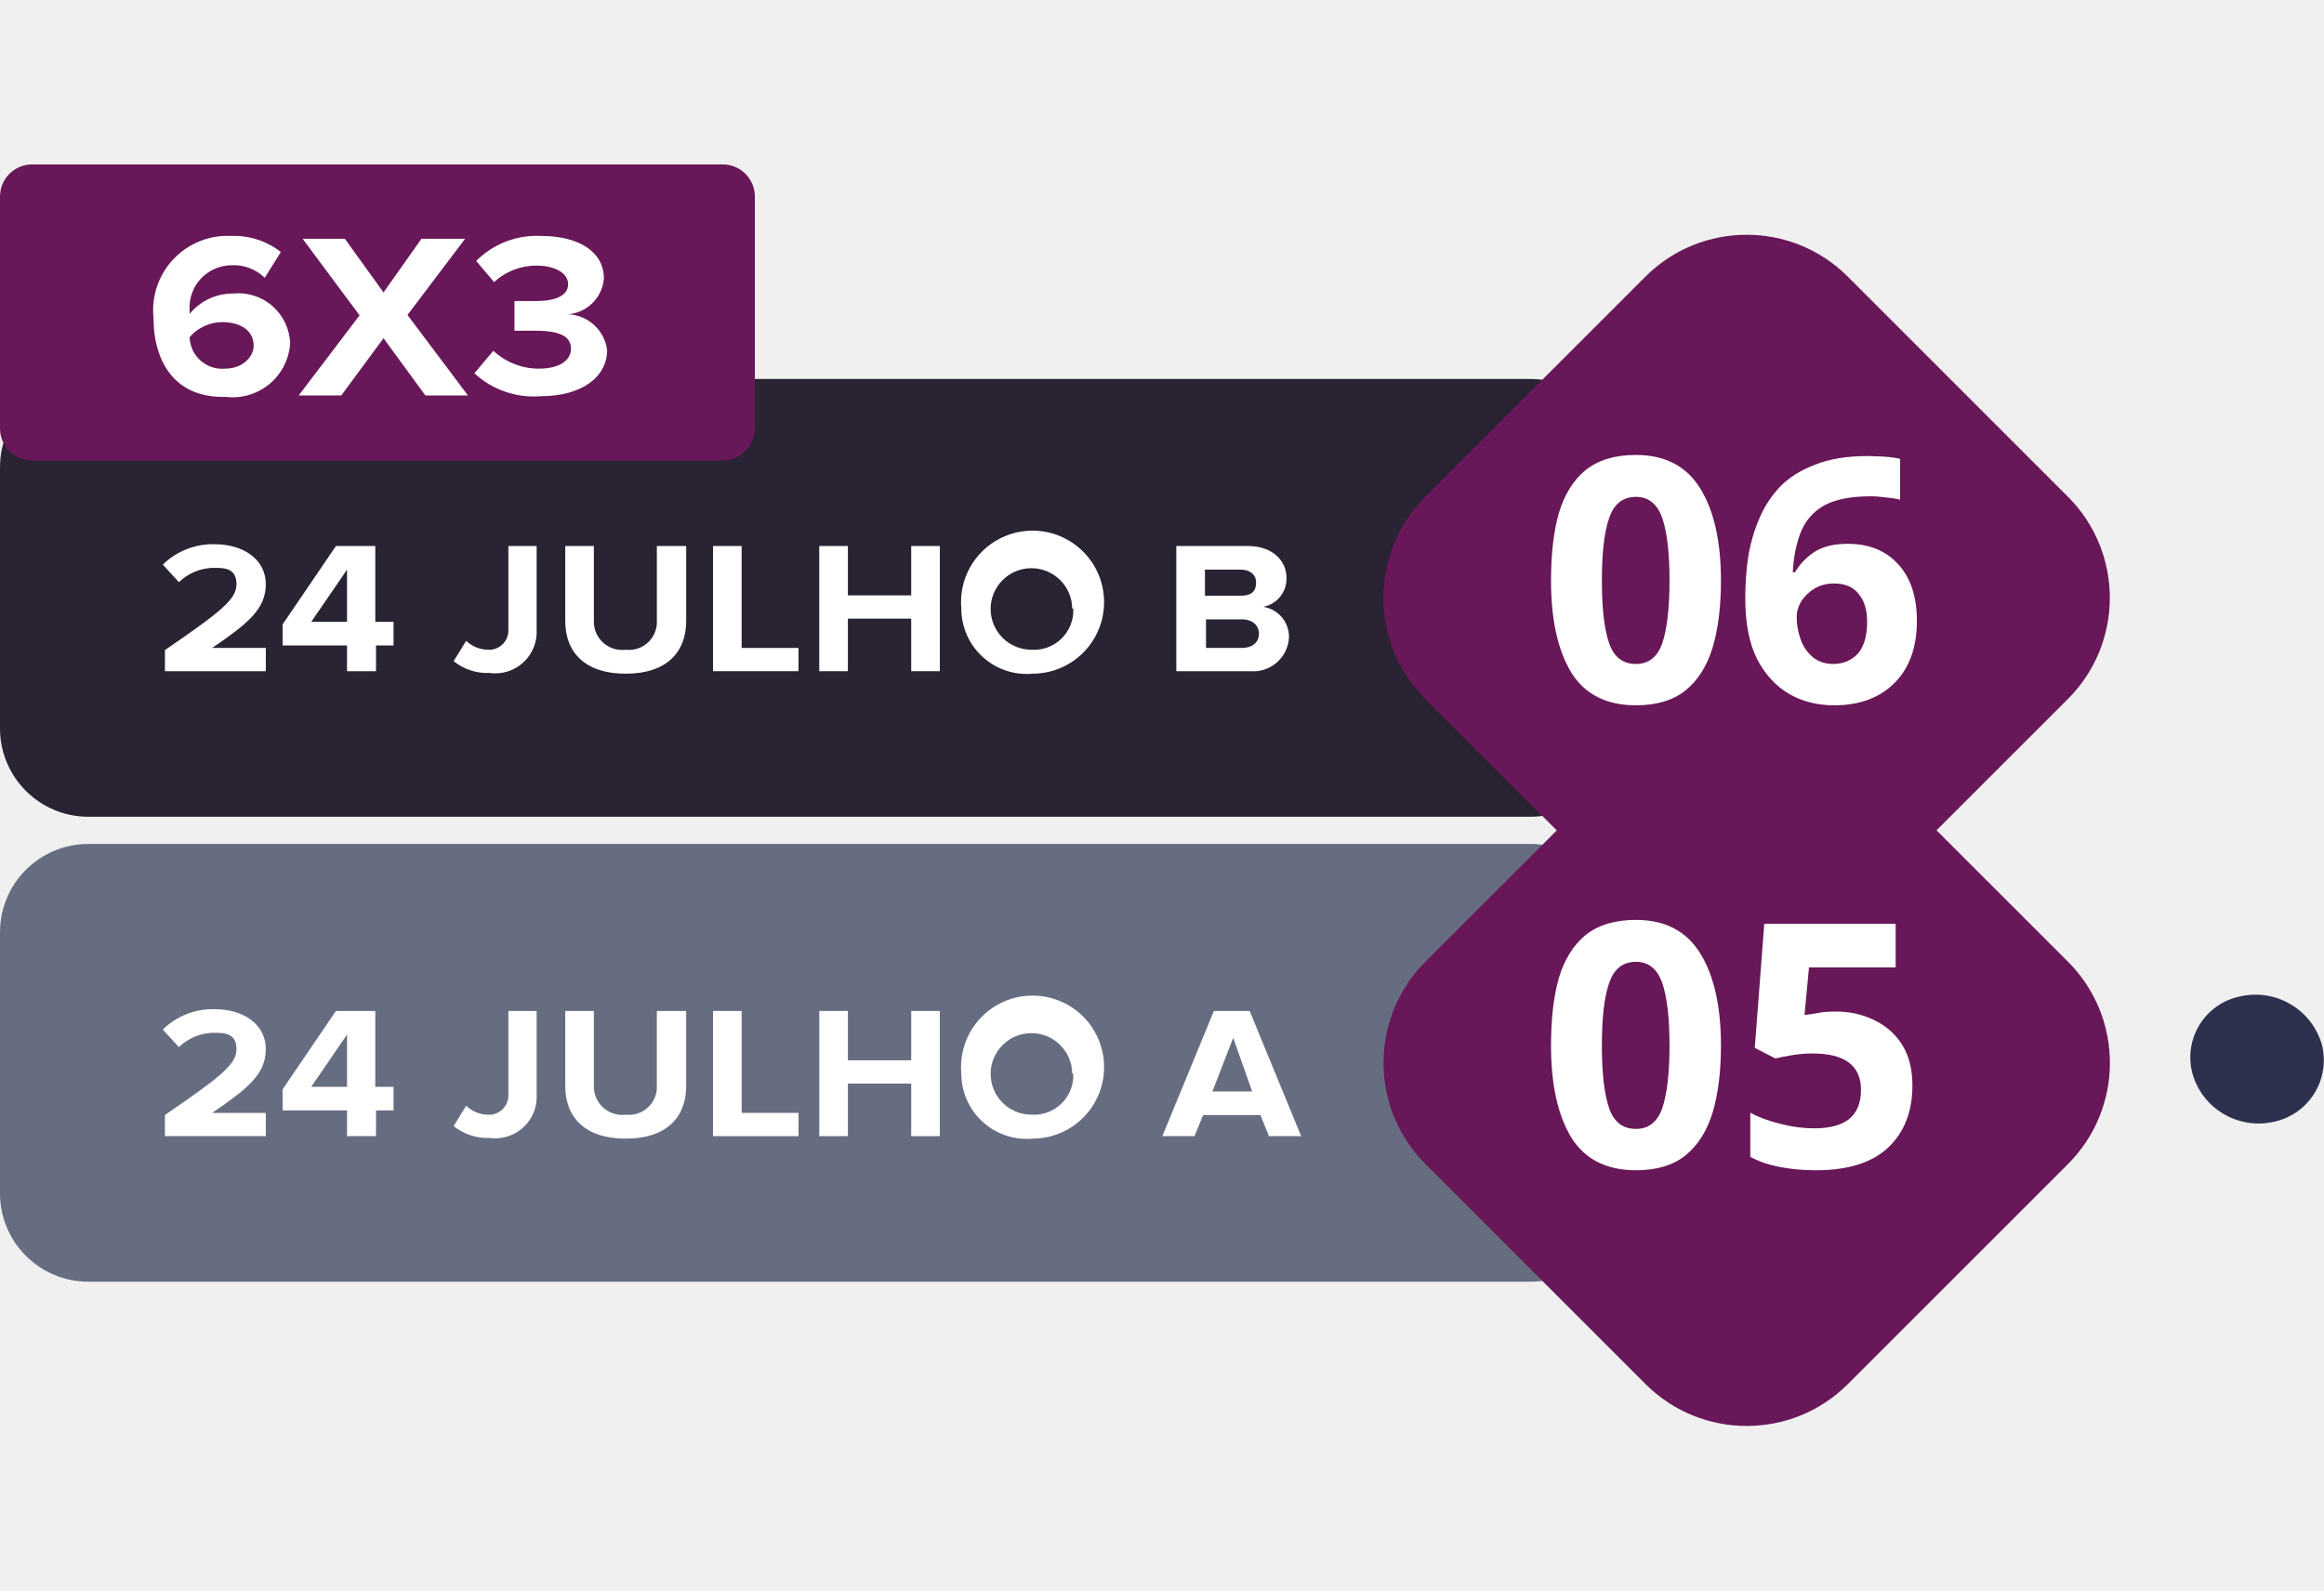
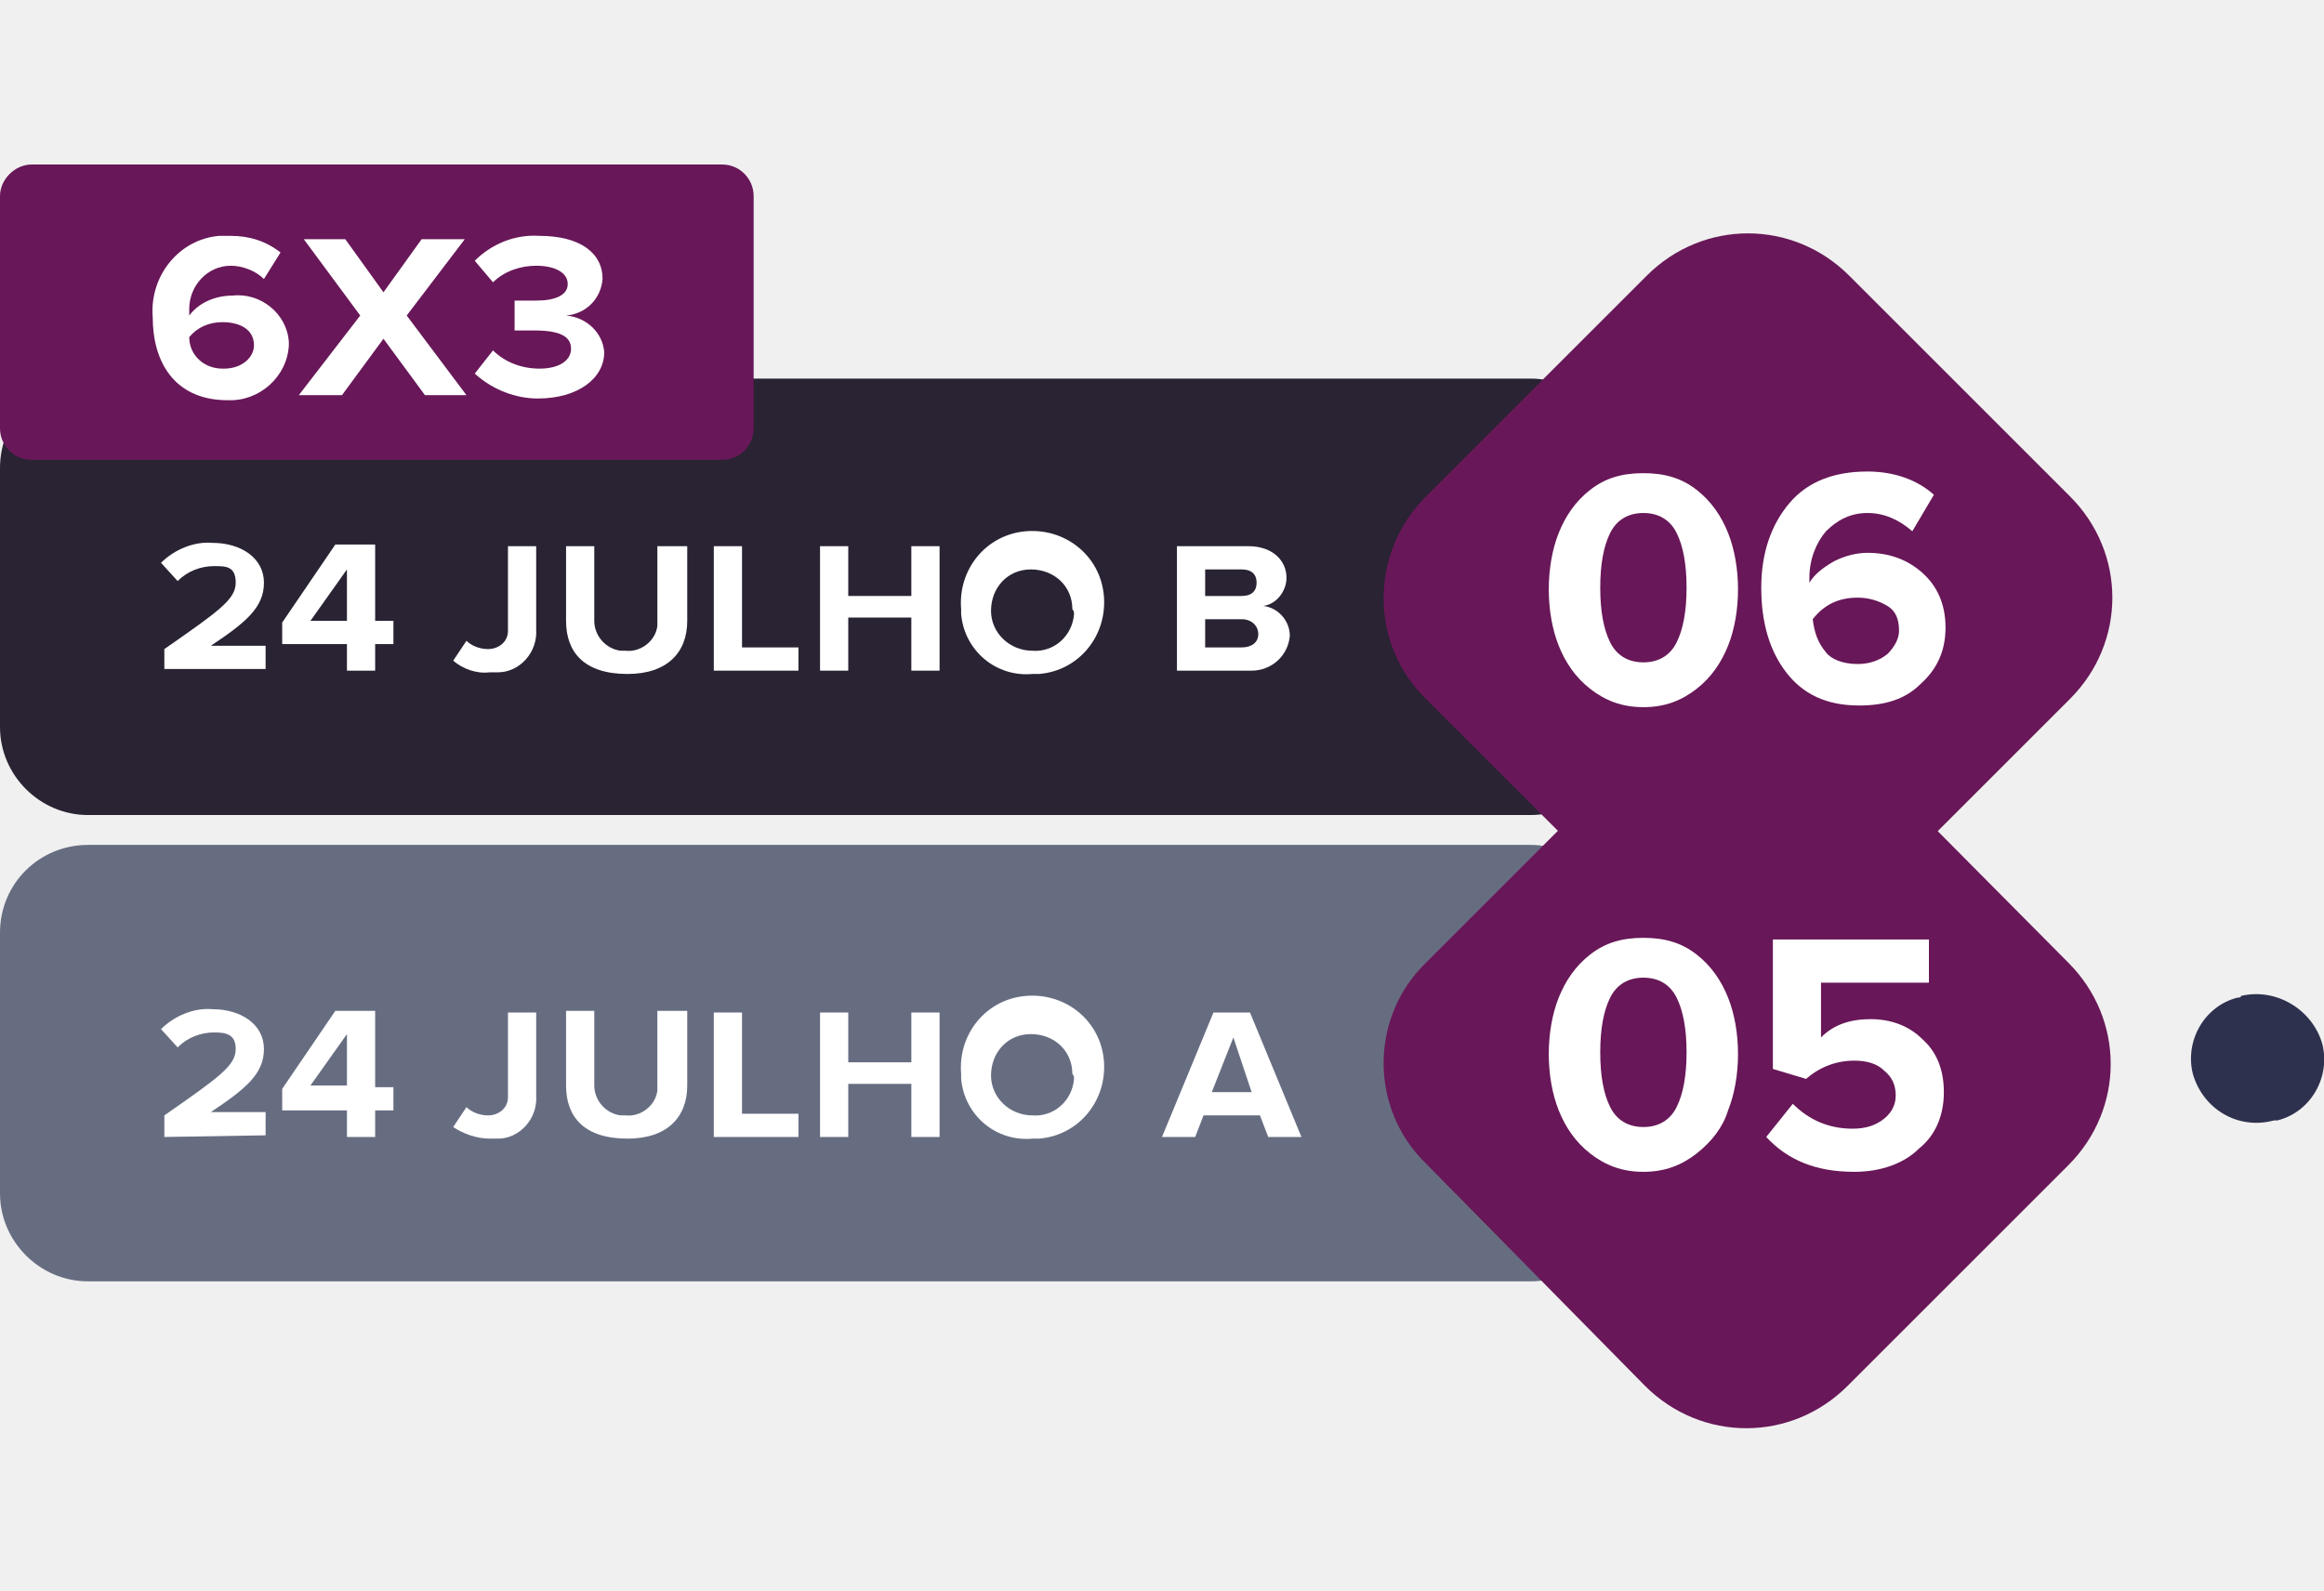
- <svg xmlns="http://www.w3.org/2000/svg" width="140" height="95.826" viewBox="0 0 64.96 35.27">
-   <defs>
-     <style>.cls-1{fill:none;}.cls-2{fill:#292333;}.cls-3,.cls-5{fill:#fff;}.cls-4{fill:#681758;}.cls-5{font-size:9.52px;font-family:ProximaNova-Bold, Proxima Nova;font-weight:700;}.cls-6{fill:#2d314e;}.cls-7{fill:#676d81;}.cls-8{clip-path:url(#clip-path);}</style>
-     <clipPath id="clip-path">
-       <rect class="cls-1" x="4.05" y="1.64" width="13" height="5" />
-     </clipPath>
-   </defs>
-   <g id="Layer_2" data-name="Layer 2">
-     <g id="Layer_1-2" data-name="Layer 1">
-       <rect class="cls-2" y="6" width="45.25" height="12.24" rx="2.47" />
-       <path class="cls-3" d="M4.61,14.17v-.59c1.54-1.06,2-1.41,2-1.84s-.3-.46-.61-.46a1.43,1.43,0,0,0-1,.4l-.45-.49A2,2,0,0,1,6,10.62c.8,0,1.43.42,1.43,1.12s-.52,1.11-1.5,1.78H7.43v.65Z" />
-       <path class="cls-3" d="M9.7,14.17v-.72H7.9v-.59l1.49-2.19h1.1v2.12H11v.66h-.49v.72Zm0-2.84-1,1.46h1Z" />
-       <path class="cls-3" d="M12.68,13.89l.35-.57a.9.9,0,0,0,.6.25.54.54,0,0,0,.58-.56V10.67H15V13a1.16,1.16,0,0,1-1.32,1.22A1.5,1.5,0,0,1,12.68,13.89Z" />
-       <path class="cls-3" d="M15.8,12.77v-2.1h.8v2.08a.79.79,0,0,0,.89.82.78.78,0,0,0,.87-.82V10.67h.82v2.1c0,.87-.55,1.47-1.69,1.47S15.8,13.64,15.8,12.77Z" />
-       <path class="cls-3" d="M19.93,14.17v-3.5h.8v2.85h1.59v.65Z" />
-       <path class="cls-3" d="M25.47,14.17V12.7H23.7v1.47h-.8v-3.5h.8v1.38h1.77V10.67h.8v3.5Z" />
-       <path class="cls-3" d="M26.87,12.42a2,2,0,1,1,2,1.82A1.83,1.83,0,0,1,26.87,12.42Zm3.1,0a1.14,1.14,0,1,0-1.14,1.15A1.1,1.1,0,0,0,30,12.42Z" />
-       <path class="cls-3" d="M32.88,14.17v-3.5h2c.71,0,1.08.43,1.08.89a.8.8,0,0,1-.65.81.85.85,0,0,1,.72.85,1,1,0,0,1-1.09.95Zm2.23-2.48c0-.21-.16-.36-.43-.36h-1v.73h1C35,12.06,35.11,11.92,35.11,11.69Zm.08,1.43c0-.22-.17-.4-.48-.4h-1v.8h1C35,13.52,35.19,13.37,35.19,13.12Z" />
-       <rect class="cls-4" x="40.47" y="3.77" width="16.7" height="16.7" rx="4" transform="translate(5.73 38.07) rotate(-45)" />
-       <text class="cls-5" transform="translate(43.01 15.03)">06</text>
-       <path class="cls-6" d="M61.28,25.41a1.74,1.74,0,0,1,1.35-2.15,1.93,1.93,0,0,1,2.27,1.35,1.76,1.76,0,0,1-1.35,2.16,1.92,1.92,0,0,1-2.27-1.36" />
-       <rect class="cls-7" y="19" width="45.25" height="12.24" rx="2.47" />
-       <path class="cls-3" d="M4.61,27.17v-.59c1.54-1.06,2-1.41,2-1.84s-.3-.46-.61-.46a1.43,1.43,0,0,0-1,.4l-.45-.49A2,2,0,0,1,6,23.62c.8,0,1.43.42,1.43,1.12s-.52,1.11-1.5,1.78H7.43v.65Z" />
-       <path class="cls-3" d="M9.7,27.17v-.72H7.9v-.59l1.49-2.19h1.1v2.12H11v.66h-.49v.72Zm0-2.84-1,1.46h1Z" />
-       <path class="cls-3" d="M12.68,26.89l.35-.57a.9.9,0,0,0,.6.25.54.54,0,0,0,.58-.56V23.67H15V26a1.16,1.16,0,0,1-1.32,1.22A1.5,1.5,0,0,1,12.68,26.89Z" />
-       <path class="cls-3" d="M15.8,25.77v-2.1h.8v2.08a.79.79,0,0,0,.89.82.78.78,0,0,0,.87-.82V23.67h.82v2.1c0,.87-.55,1.47-1.69,1.47S15.8,26.64,15.8,25.77Z" />
-       <path class="cls-3" d="M19.93,27.17v-3.5h.8v2.85h1.59v.65Z" />
-       <path class="cls-3" d="M25.47,27.17V25.7H23.7v1.47h-.8v-3.5h.8v1.38h1.77V23.67h.8v3.5Z" />
-       <path class="cls-3" d="M26.87,25.42a2,2,0,1,1,2,1.82A1.83,1.83,0,0,1,26.87,25.42Zm3.1,0a1.14,1.14,0,1,0-1.14,1.15A1.1,1.1,0,0,0,30,25.42Z" />
-       <path class="cls-3" d="M35.47,27.17l-.24-.59h-1.6l-.24.59h-.9l1.44-3.5h1l1.44,3.5Zm-1-2.75-.58,1.5H35Z" />
-       <rect class="cls-4" x="40.47" y="16.77" width="16.7" height="16.7" rx="4" transform="translate(-3.46 41.88) rotate(-45)" />
-       <text class="cls-5" transform="translate(43.01 28.03)">05</text>
-       <rect class="cls-4" width="21.1" height="8.28" rx="0.9" />
-       <g class="cls-8">
-         <path class="cls-3" d="M4.29,4.28A2.08,2.08,0,0,1,6.47,2a2.12,2.12,0,0,1,1.38.45l-.45.72a1.24,1.24,0,0,0-.93-.35A1.18,1.18,0,0,0,5.3,4.08v.1a1.56,1.56,0,0,1,1.21-.57A1.45,1.45,0,0,1,8.11,5a1.61,1.61,0,0,1-1.8,1.5C4.88,6.54,4.29,5.51,4.29,4.28Zm2.8.79c0-.46-.42-.66-.87-.66a1.21,1.21,0,0,0-.92.42.91.91,0,0,0,1,.88C6.79,5.71,7.09,5.37,7.09,5.07Z" />
-         <path class="cls-3" d="M11.89,6.46l-1.17-1.6L9.54,6.46H8.35l1.7-2.24L8.46,2.08H9.64l1.08,1.5,1.06-1.5H13L11.39,4.21l1.69,2.25Z" />
-         <path class="cls-3" d="M13.26,5.84l.53-.63a1.85,1.85,0,0,0,1.28.5c.57,0,.89-.23.89-.56s-.29-.5-1-.5h-.58V3.82H15c.52,0,.88-.15.88-.47s-.39-.52-.88-.52a1.74,1.74,0,0,0-1.19.46l-.5-.59A2.38,2.38,0,0,1,15.11,2c1.1,0,1.77.46,1.77,1.19a1.09,1.09,0,0,1-1,1,1.15,1.15,0,0,1,1.09,1c0,.76-.72,1.29-1.84,1.29A2.44,2.44,0,0,1,13.26,5.84Z" />
+ <svg xmlns="http://www.w3.org/2000/svg" xmlns:xlink="http://www.w3.org/1999/xlink" version="1.1" id="Layer_1" width="140" height="95.826" x="0px" y="0px" viewBox="0 0 140 95.8" style="enable-background:new 0 0 140 95.8;" xml:space="preserve">
+   <style type="text/css">
+ 	.st0{fill:#292333;}
+ 	.st1{fill:#FFFFFF;}
+ 	.st2{fill:#681758;}
+ 	.st3{enable-background:new    ;}
+ 	.st4{fill:#2D314E;}
+ 	.st5{fill:#676D81;}
+ 	.st6{clip-path:url(#SVGID_2_);}
+ </style>
+   <g id="Layer_2_1_">
+     <g id="Layer_1-2">
+       <path class="st0" d="M5.3,22.8h86.9c2.9,0,5.3,2.4,5.3,5.3v15.7c0,2.9-2.4,5.3-5.3,5.3H5.3c-2.9,0-5.3-2.4-5.3-5.3V28.2    C0,25.2,2.4,22.8,5.3,22.8z" />
+       <path class="st1" d="M9.9,40.4v-1.3c3.3-2.3,4.3-3,4.3-4s-0.6-1-1.3-1c-0.8,0-1.6,0.3-2.2,0.9l-1-1.1c0.8-0.8,2-1.3,3.1-1.2    c1.7,0,3.1,0.9,3.1,2.4s-1.1,2.4-3.2,3.8H16v1.4H9.9z" />
+       <path class="st1" d="M20.9,40.4v-1.6H17v-1.3l3.2-4.7h2.4v4.6h1.1v1.4h-1.1v1.6H20.9z M20.9,34.3l-2.2,3.1h2.2V34.3z" />
+       <path class="st1" d="M27.3,39.8l0.8-1.2c0.3,0.3,0.8,0.5,1.3,0.5c0.6,0,1.2-0.4,1.2-1.1c0,0,0-0.1,0-0.1v-5h1.7v5    c0.1,1.4-1,2.6-2.3,2.6c-0.2,0-0.3,0-0.5,0C28.7,40.6,27.9,40.3,27.3,39.8z" />
+       <path class="st1" d="M34.1,37.4v-4.5h1.7v4.5c0,0.9,0.7,1.7,1.6,1.8c0.1,0,0.2,0,0.3,0c0.9,0.1,1.8-0.6,1.9-1.5c0-0.1,0-0.2,0-0.3    v-4.5h1.8v4.5c0,1.9-1.2,3.2-3.6,3.2C35.2,40.6,34.1,39.3,34.1,37.4z" />
+       <path class="st1" d="M43,40.4v-7.5h1.7V39h3.4v1.4H43z" />
+       <path class="st1" d="M54.9,40.4v-3.2h-3.8v3.2h-1.7v-7.5h1.7v3h3.8v-3h1.7v7.5H54.9z" />
+       <path class="st1" d="M57.9,36.7c-0.2-2.4,1.5-4.5,3.9-4.7c2.4-0.2,4.5,1.5,4.7,3.9c0.2,2.4-1.5,4.5-3.9,4.7c-0.1,0-0.2,0-0.4,0    c-2.2,0.2-4.1-1.4-4.3-3.6C57.9,36.9,57.9,36.8,57.9,36.7z M64.6,36.7c0-1.4-1.1-2.4-2.5-2.4c-1.4,0-2.4,1.1-2.4,2.5    c0,1.3,1.1,2.4,2.5,2.4c1.3,0.1,2.4-0.9,2.5-2.2C64.7,36.9,64.7,36.8,64.6,36.7L64.6,36.7z" />
+       <path class="st1" d="M70.9,40.4v-7.5h4.3c1.5,0,2.3,0.9,2.3,1.9c0,0.8-0.6,1.6-1.4,1.7c0.9,0.1,1.6,0.9,1.6,1.8    c-0.1,1.2-1.1,2.1-2.3,2.1c0,0-0.1,0-0.1,0L70.9,40.4z M75.7,35.1c0-0.5-0.3-0.8-0.9-0.8h-2.2v1.6h2.2    C75.4,35.9,75.7,35.6,75.7,35.1z M75.8,38.2c0-0.5-0.4-0.9-1-0.9h-2.2V39h2.2C75.4,39,75.8,38.7,75.8,38.2z" />
+       <path class="st2" d="M85.9,29.9l13.3-13.3c3.4-3.4,8.8-3.4,12.2,0l13.3,13.3c3.4,3.4,3.4,8.8,0,12.2l-13.3,13.3    c-3.4,3.4-8.8,3.4-12.2,0L85.9,42.1C82.5,38.8,82.5,33.3,85.9,29.9z" />
+       <g class="st3">
+         <path class="st1" d="M102.2,41.5c-0.9,0.7-1.9,1.1-3.2,1.1s-2.3-0.4-3.2-1.1c-0.9-0.7-1.5-1.6-1.9-2.6s-0.6-2.2-0.6-3.4     c0-1.2,0.2-2.4,0.6-3.4c0.4-1,1-1.9,1.9-2.6s1.9-1,3.2-1s2.3,0.3,3.2,1s1.5,1.6,1.9,2.6c0.4,1,0.6,2.2,0.6,3.4     c0,1.2-0.2,2.4-0.6,3.4S103.1,40.8,102.2,41.5z M97,38.7c0.4,0.8,1.1,1.2,2,1.2s1.6-0.4,2-1.2c0.4-0.8,0.6-1.9,0.6-3.3     c0-1.4-0.2-2.5-0.6-3.3c-0.4-0.8-1.1-1.2-2-1.2s-1.6,0.4-2,1.2c-0.4,0.8-0.6,1.9-0.6,3.3C96.4,36.8,96.6,37.9,97,38.7z" />
+         <path class="st1" d="M112,42.5c-2,0-3.4-0.7-4.4-2c-1-1.3-1.5-3-1.5-5.1c0-2.1,0.6-3.8,1.7-5.1s2.7-1.9,4.7-1.9     c1.6,0,3,0.5,4,1.4l-1.3,2.2c-0.8-0.7-1.7-1.1-2.7-1.1c-1,0-1.8,0.4-2.5,1.1c-0.6,0.7-1,1.7-1,2.8c0,0.1,0,0.2,0,0.3     c0.3-0.5,0.8-0.9,1.5-1.3c0.6-0.3,1.3-0.5,2-0.5c1.3,0,2.4,0.4,3.3,1.2c0.9,0.8,1.4,1.9,1.4,3.3c0,1.4-0.5,2.5-1.5,3.4     C114.8,42.1,113.6,42.5,112,42.5z M111.9,40c0.7,0,1.3-0.2,1.8-0.6c0.4-0.4,0.7-0.9,0.7-1.4c0-0.7-0.2-1.2-0.7-1.5     c-0.5-0.3-1.1-0.5-1.8-0.5c-1.1,0-2,0.4-2.7,1.3c0.1,0.8,0.3,1.4,0.8,2C110.3,39.7,111,40,111.9,40z" />
+       </g>
+       <path class="st4" d="M132.1,64.7c-0.5-2,0.7-4.1,2.7-4.6c0.1,0,0.2,0,0.2-0.1c2.1-0.5,4.3,0.8,4.9,2.9c0.5,2-0.7,4.1-2.7,4.6    c-0.1,0-0.1,0-0.2,0C134.8,68.1,132.7,66.8,132.1,64.7" />
+       <path class="st5" d="M5.3,50.9h86.9c2.9,0,5.3,2.4,5.3,5.3v15.7c0,2.9-2.4,5.3-5.3,5.3H5.3c-2.9,0-5.3-2.4-5.3-5.3V56.2    C0,53.2,2.4,50.9,5.3,50.9z" />
+       <path class="st1" d="M9.9,68.5v-1.3c3.3-2.3,4.3-3,4.3-4c0-0.9-0.6-1-1.3-1c-0.8,0-1.6,0.3-2.2,0.9l-1-1.1c0.8-0.8,2-1.3,3.1-1.2    c1.7,0,3.1,0.9,3.1,2.4c0,1.5-1.1,2.4-3.2,3.8H16v1.4L9.9,68.5z" />
+       <path class="st1" d="M20.9,68.5v-1.6H17v-1.3l3.2-4.7h2.4v4.6h1.1v1.4h-1.1v1.6H20.9z M20.9,62.3l-2.2,3.1h2.2V62.3z" />
+       <path class="st1" d="M27.3,67.9l0.8-1.2c0.3,0.3,0.8,0.5,1.3,0.5c0.6,0,1.2-0.4,1.2-1.1c0,0,0-0.1,0-0.1v-5h1.7v5    c0.1,1.4-1,2.6-2.3,2.6c-0.2,0-0.3,0-0.5,0C28.7,68.6,27.9,68.3,27.3,67.9z" />
+       <path class="st1" d="M34.1,65.4v-4.5h1.7v4.5c0,0.9,0.7,1.7,1.6,1.8c0.1,0,0.2,0,0.3,0c0.9,0.1,1.8-0.6,1.9-1.5c0-0.1,0-0.2,0-0.3    v-4.5h1.8v4.5c0,1.9-1.2,3.2-3.6,3.2C35.2,68.6,34.1,67.3,34.1,65.4z" />
+       <path class="st1" d="M43,68.5v-7.5h1.7v6.1h3.4v1.4H43z" />
+       <path class="st1" d="M54.9,68.5v-3.2h-3.8v3.2h-1.7v-7.5h1.7v3h3.8v-3h1.7v7.5H54.9z" />
+       <path class="st1" d="M57.9,64.7c-0.2-2.4,1.5-4.5,3.9-4.7c2.4-0.2,4.5,1.5,4.7,3.9c0.2,2.4-1.5,4.5-3.9,4.7c-0.1,0-0.2,0-0.4,0    c-2.2,0.2-4.1-1.4-4.3-3.6C57.9,64.9,57.9,64.8,57.9,64.7z M64.6,64.7c0-1.4-1.1-2.4-2.5-2.4c-1.4,0-2.4,1.1-2.4,2.5    c0,1.3,1.1,2.4,2.5,2.4c1.3,0.1,2.4-0.9,2.5-2.2C64.7,64.9,64.7,64.8,64.6,64.7L64.6,64.7z" />
+       <path class="st1" d="M76.4,68.5l-0.5-1.3h-3.4L72,68.5H70l3.1-7.5h2.2l3.1,7.5H76.4z M74.3,62.5L73,65.8h2.4L74.3,62.5z" />
+       <path class="st2" d="M85.9,58l13.3-13.3c3.4-3.4,8.8-3.4,12.2,0L124.6,58c3.4,3.4,3.4,8.8,0,12.2l-13.3,13.3    c-3.4,3.4-8.8,3.4-12.2,0L85.9,70.1C82.5,66.8,82.5,61.3,85.9,58z" />
+       <g class="st3">
+         <path class="st1" d="M102.2,69.5c-0.9,0.7-1.9,1.1-3.2,1.1s-2.3-0.4-3.2-1.1s-1.5-1.6-1.9-2.6c-0.4-1-0.6-2.2-0.6-3.4     s0.2-2.4,0.6-3.4c0.4-1,1-1.9,1.9-2.6s1.9-1,3.2-1s2.3,0.3,3.2,1s1.5,1.6,1.9,2.6c0.4,1,0.6,2.2,0.6,3.4s-0.2,2.4-0.6,3.4     C103.8,67.9,103.1,68.8,102.2,69.5z M97,66.7c0.4,0.8,1.1,1.2,2,1.2s1.6-0.4,2-1.2c0.4-0.8,0.6-1.9,0.6-3.3     c0-1.4-0.2-2.5-0.6-3.3c-0.4-0.8-1.1-1.2-2-1.2s-1.6,0.4-2,1.2c-0.4,0.8-0.6,1.9-0.6,3.3S96.6,65.9,97,66.7z" />
+         <path class="st1" d="M111.7,70.6c-2.3,0-4-0.7-5.3-2.1l1.6-2c1,1,2.2,1.5,3.6,1.5c0.8,0,1.4-0.2,1.9-0.6c0.5-0.4,0.7-0.9,0.7-1.4     c0-0.6-0.2-1.1-0.7-1.5c-0.4-0.4-1-0.6-1.8-0.6c-1.1,0-2.1,0.4-2.9,1.1l-2-0.6v-7.8h9.4v2.6h-6.5v3.3c0.8-0.8,1.8-1.1,3-1.1     c1.2,0,2.3,0.4,3.1,1.2c0.9,0.8,1.3,1.9,1.3,3.2c0,1.4-0.5,2.6-1.5,3.4C114.7,70.1,113.3,70.6,111.7,70.6z" />
+       </g>
+       <path class="st2" d="M1.9,9.9h41.6c1.1,0,1.9,0.9,1.9,1.9v14c0,1.1-0.9,1.9-1.9,1.9H1.9c-1.1,0-1.9-0.9-1.9-1.9v-14    C0,10.8,0.9,9.9,1.9,9.9z" />
+       <g>
+         <defs>
+           <rect id="SVGID_1_" x="8.7" y="13.4" width="28" height="10.8" />
+         </defs>
+         <clipPath id="SVGID_2_">
+           <use xlink:href="#SVGID_1_" style="overflow:visible;" />
+         </clipPath>
+         <g class="st6">
+           <path class="st1" d="M9.2,19.1c-0.2-2.5,1.6-4.7,4-4.9c0.2,0,0.4,0,0.7,0c1.1,0,2.1,0.3,3,1l-1,1.6c-0.5-0.5-1.3-0.8-2-0.8      c-1.4,0-2.5,1.2-2.5,2.6c0,0.1,0,0.1,0,0.2v0.2c0.6-0.8,1.6-1.2,2.6-1.2c1.7-0.2,3.3,1.1,3.4,2.8c0,0.1,0,0.1,0,0.2      c-0.1,1.9-1.8,3.4-3.7,3.3c-0.1,0-0.1,0-0.2,0C10.5,24,9.2,21.8,9.2,19.1z M15.3,20.8c0-1-0.9-1.4-1.9-1.4c-0.8,0-1.5,0.3-2,0.9      c0,1.1,0.9,1.9,2,1.9c0,0,0.1,0,0.1,0C14.6,22.2,15.3,21.5,15.3,20.8z" />
+           <path class="st1" d="M25.6,23.8l-2.5-3.4l-2.5,3.4H18l3.7-4.8l-3.4-4.6h2.5l2.3,3.2l2.3-3.2H28L24.5,19l3.6,4.8H25.6z" />
+           <path class="st1" d="M28.6,22.5l1.1-1.4c0.7,0.7,1.7,1.1,2.8,1.1c1.2,0,1.9-0.5,1.9-1.2s-0.6-1.1-2.2-1.1H31v-1.8h1.3      c1.1,0,1.9-0.3,1.9-1S33.4,16,32.3,16c-0.9,0-1.9,0.3-2.6,1l-1.1-1.3c1-1,2.4-1.6,3.9-1.5c2.4,0,3.8,1,3.8,2.6      c-0.1,1.2-1,2.1-2.2,2.2c1.2,0.1,2.2,1,2.3,2.2c0,1.6-1.6,2.8-4,2.8C31.1,24,29.7,23.5,28.6,22.5z" />
+         </g>
      </g>
    </g>
  </g>
</svg>
